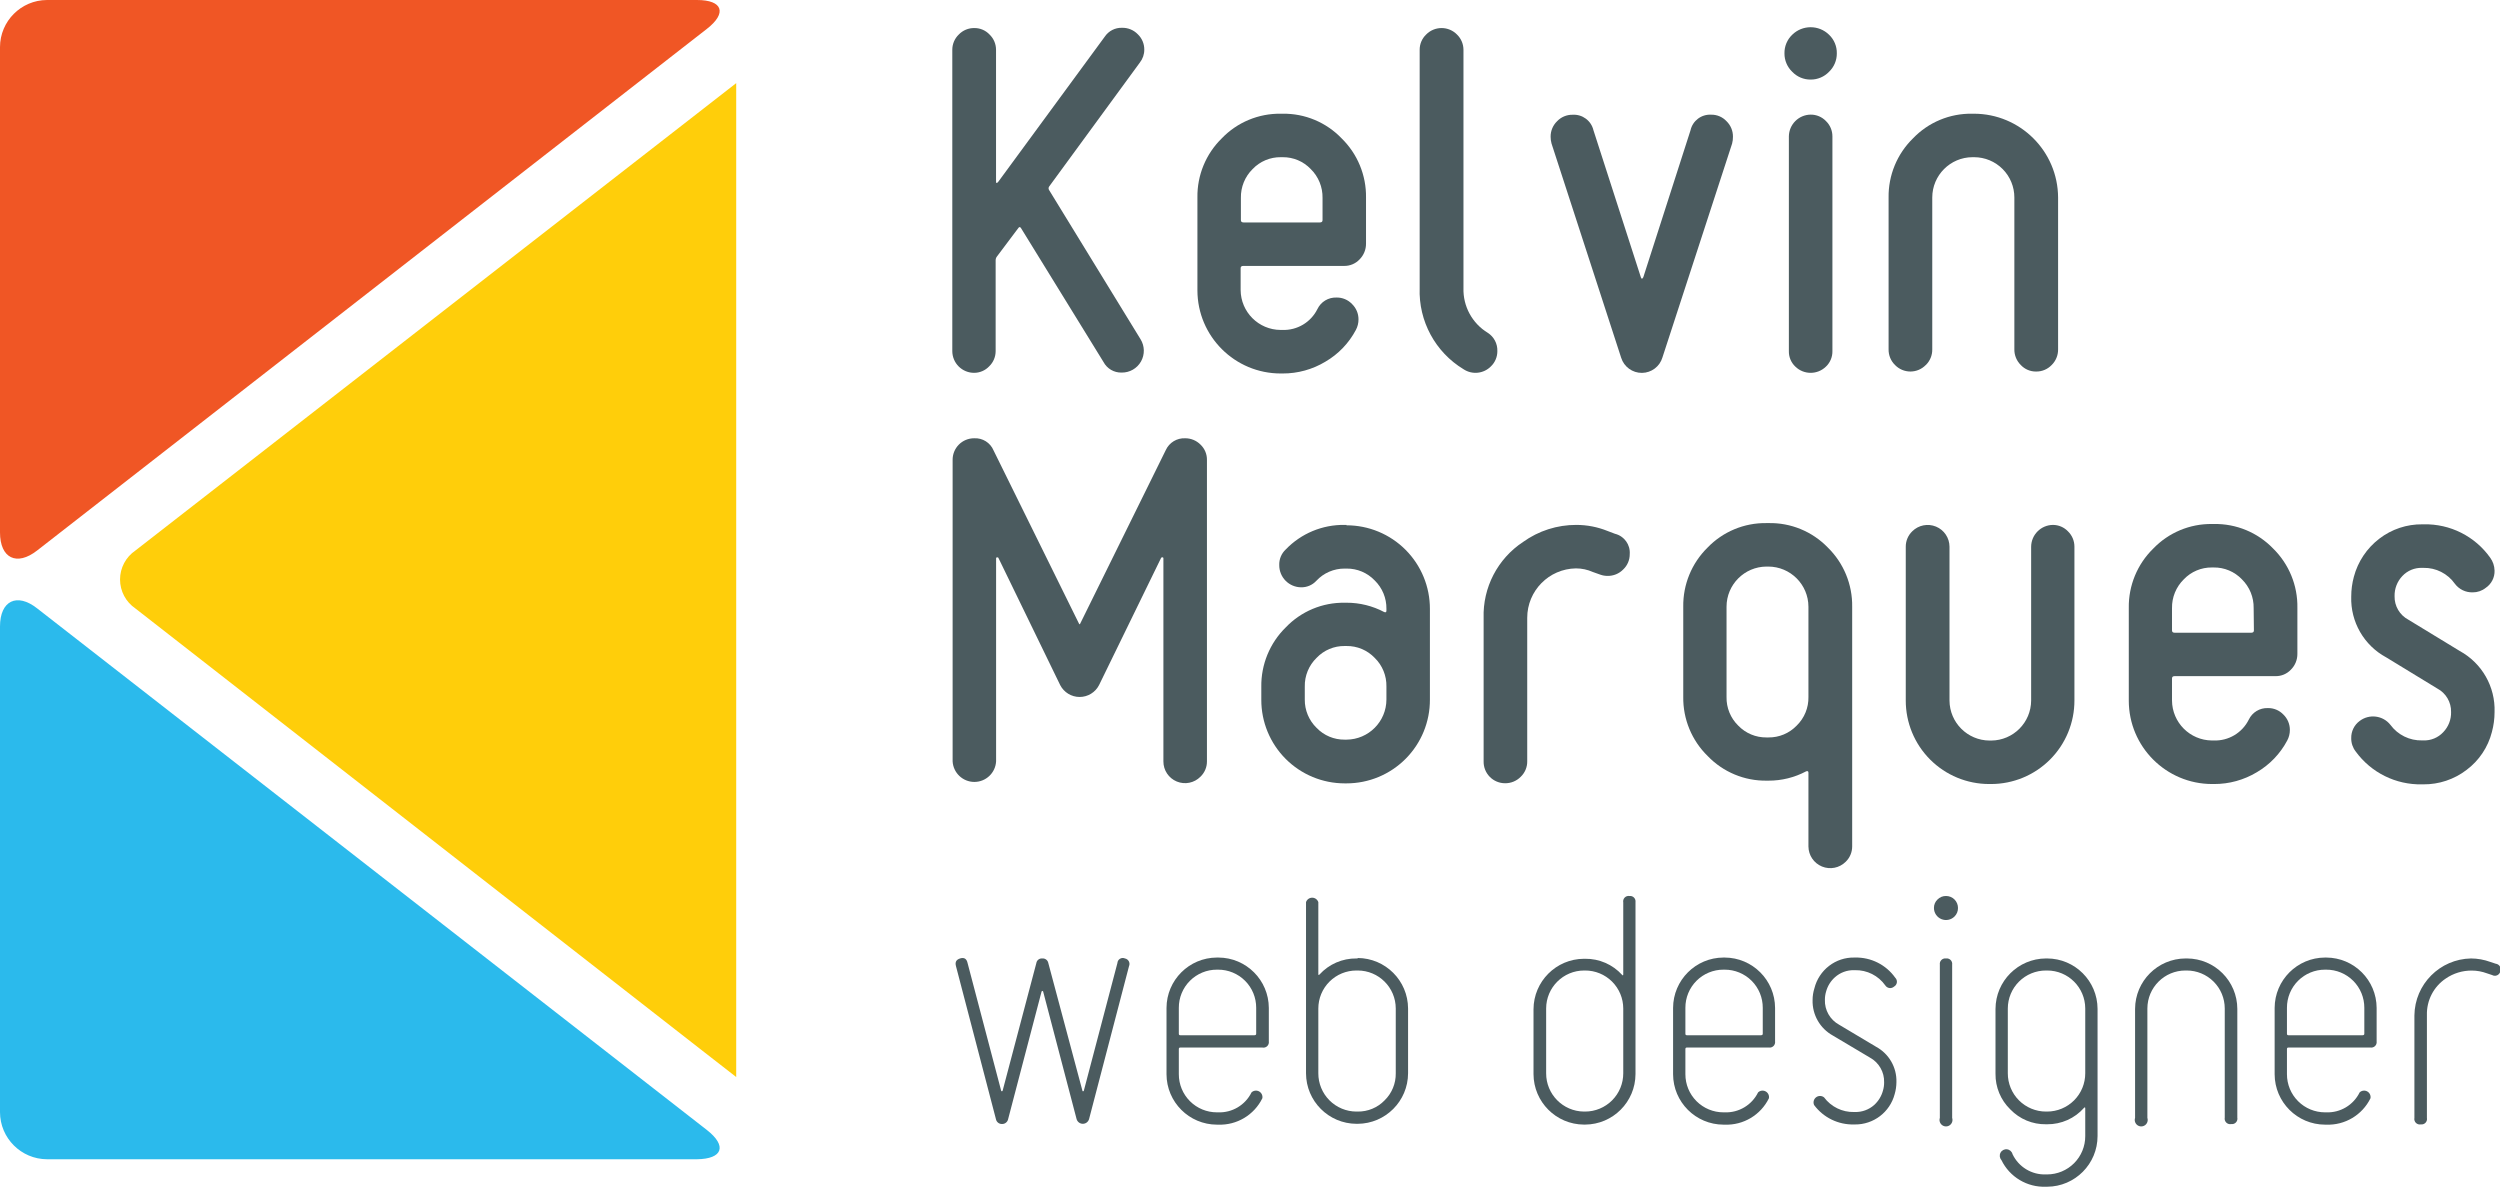
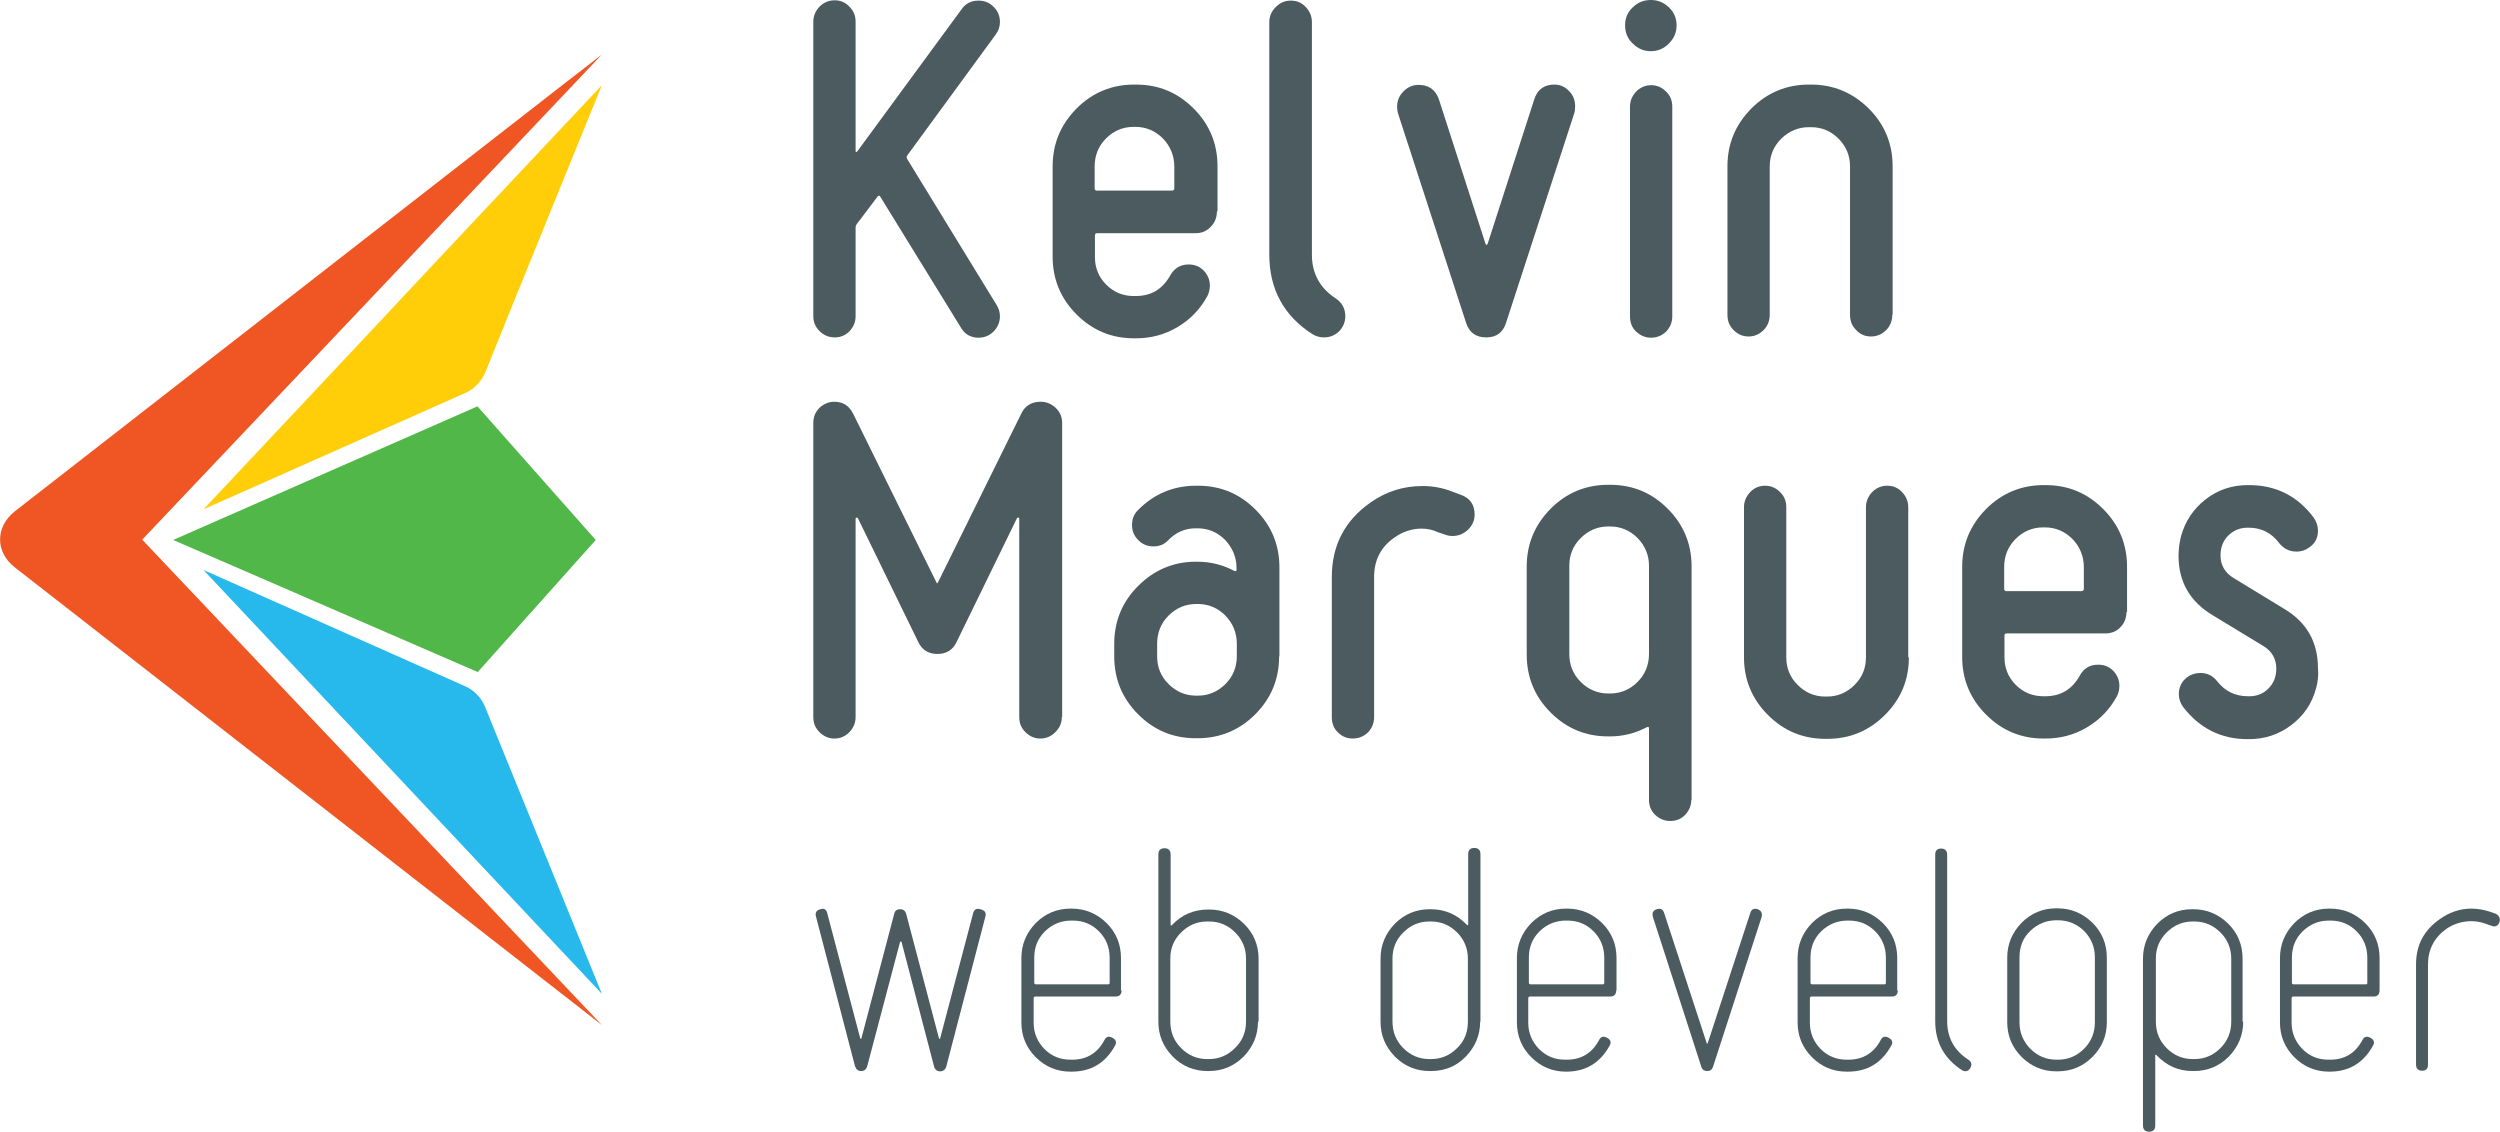
- <svg xmlns="http://www.w3.org/2000/svg" id="Layer_1" data-name="Layer 1" viewBox="0 0 385.83 183.11">
-   <path d="M109.47,174.75,6.11,94.25C3,91.8.38,93.06.38,97.05V172a7.29,7.29,0,0,0,7.26,7.27h100.3C111.93,179.22,112.62,177.21,109.47,174.75Z" transform="translate(-0.38 -0.36)" fill="#2bbaec" />
-   <path d="M150.7,57.9a3.2,3.2,0,0,0,2.34-1,3.26,3.26,0,0,0,1-2.36v-14a.94.94,0,0,1,.22-.62l3.29-4.38c.13-.18.26-.18.39,0l12.74,20.68a3.08,3.08,0,0,0,2.81,1.64,3.37,3.37,0,0,0,2.91-5.15l-14.1-23a.48.48,0,0,1,0-.57l14-19.13a3.19,3.19,0,0,0,.68-2,3.23,3.23,0,0,0-1-2.36,3.27,3.27,0,0,0-2.43-1,3.09,3.09,0,0,0-2.67,1.37l-16.44,22.4c-.23.27-.34.25-.34-.07V8.05a3.26,3.26,0,0,0-1-2.36,3.17,3.17,0,0,0-2.34-1,3.25,3.25,0,0,0-2.41,1,3.26,3.26,0,0,0-1,2.36v46.5a3.36,3.36,0,0,0,3.39,3.35Z" transform="translate(-0.38 -0.36)" fill="#4b5b5f" />
-   <path d="M198.33,58a12.67,12.67,0,0,0,6.6-1.82,12.34,12.34,0,0,0,4.7-4.89,3.42,3.42,0,0,0,.41-1.65,3.28,3.28,0,0,0-1-2.36,3.21,3.21,0,0,0-2.4-1,3.13,3.13,0,0,0-2.94,1.78,5.8,5.8,0,0,1-5.41,3.22h-.28a6.2,6.2,0,0,1-6.16-6.16V41.74c0-.23.14-.34.41-.34h15.55a3.2,3.2,0,0,0,2.39-1,3.4,3.4,0,0,0,1-2.44V30.85a12.52,12.52,0,0,0-3.77-9.14,12.35,12.35,0,0,0-9.1-3.8h-.28a12.37,12.37,0,0,0-9.11,3.8,12.51,12.51,0,0,0-3.76,9.14V45.17A12.85,12.85,0,0,0,198.05,58ZM191.89,30.9a6.07,6.07,0,0,1,1.81-4.45,5.91,5.91,0,0,1,4.35-1.83h.28a5.9,5.9,0,0,1,4.34,1.83,6.08,6.08,0,0,1,1.82,4.45v3.44c0,.23-.14.35-.41.35H192.3c-.27,0-.41-.12-.41-.35Z" transform="translate(-0.38 -0.36)" fill="#4b5b5f" />
-   <path d="M231.47,54.54A3.22,3.22,0,0,0,230,51.73a7.81,7.81,0,0,1-3.76-6.92V8.05a3.28,3.28,0,0,0-1-2.36,3.33,3.33,0,0,0-4.76,0,3.23,3.23,0,0,0-1,2.36V44.81a14.06,14.06,0,0,0,6.78,12.54,3.34,3.34,0,0,0,4.21-.44A3.23,3.23,0,0,0,231.47,54.54Z" transform="translate(-0.38 -0.36)" fill="#4b5b5f" />
-   <path d="M267.83,21.45a3.28,3.28,0,0,0-1-2.39,3.15,3.15,0,0,0-2.35-1,3.09,3.09,0,0,0-3.2,2.41L254,43.13c-.16.32-.29.31-.39,0l-7.31-22.67a3.11,3.11,0,0,0-3.23-2.39,3.21,3.21,0,0,0-2.38,1,3.29,3.29,0,0,0-1,2.39,3.92,3.92,0,0,0,.14,1.05l10.75,33.07a3.33,3.33,0,0,0,6.37-.06l10.75-33A3.92,3.92,0,0,0,267.83,21.45Z" transform="translate(-0.38 -0.36)" fill="#4b5b5f" />
-   <path d="M279.82,18.05a3.4,3.4,0,0,0-3.36,3.36V54.54a3.18,3.18,0,0,0,1,2.4,3.38,3.38,0,0,0,4.72,0,3.21,3.21,0,0,0,1-2.4V21.41a3.27,3.27,0,0,0-1-2.37A3.23,3.23,0,0,0,279.82,18.05Z" transform="translate(-0.38 -0.36)" fill="#4b5b5f" />
-   <path d="M279.82,12.64a3.89,3.89,0,0,0,2.84-1.2,3.89,3.89,0,0,0,1.2-2.84,3.86,3.86,0,0,0-1.2-2.88,4.06,4.06,0,0,0-5.68,0,3.86,3.86,0,0,0-1.2,2.88,3.89,3.89,0,0,0,1.2,2.84A3.86,3.86,0,0,0,279.82,12.64Z" transform="translate(-0.38 -0.36)" fill="#4b5b5f" />
-   <path d="M297.59,56.7a3.3,3.3,0,0,0,1-2.43V30.85a6.23,6.23,0,0,1,6.2-6.23h.27a6.21,6.21,0,0,1,6.2,6.23V54.27a3.33,3.33,0,0,0,1,2.43,3.17,3.17,0,0,0,2.34,1,3.25,3.25,0,0,0,2.41-1,3.33,3.33,0,0,0,1-2.43V30.85A13,13,0,0,0,305,17.91h-.27a12.35,12.35,0,0,0-9.11,3.8,12.52,12.52,0,0,0-3.77,9.14V54.27a3.3,3.3,0,0,0,1,2.43,3.3,3.3,0,0,0,4.73,0Z" transform="translate(-0.38 -0.36)" fill="#4b5b5f" />
-   <path d="M183.3,68a3.13,3.13,0,0,0-3,1.82l-13.17,26.7q-.12.34-.24.06l-13.17-26.7a3.06,3.06,0,0,0-3-1.88,3.31,3.31,0,0,0-3.32,3.36v46.5a3.36,3.36,0,0,0,6.71,0V86.5s0-.09.14-.13a.3.3,0,0,1,.2.06L164,106.09a3.37,3.37,0,0,0,6,0l9.59-19.66a.33.33,0,0,1,.21-.06c.09,0,.13.09.13.13v31.37a3.34,3.34,0,0,0,5.72,2.36,3.24,3.24,0,0,0,1-2.36V71.37a3.19,3.19,0,0,0-1-2.4A3.31,3.31,0,0,0,183.3,68Z" transform="translate(-0.38 -0.36)" fill="#4b5b5f" />
-   <path d="M208.19,81.37h-.28a12.34,12.34,0,0,0-9.1,3.79,3.15,3.15,0,0,0-1,2.41A3.4,3.4,0,0,0,201.2,91a3.11,3.11,0,0,0,2.33-1,5.91,5.91,0,0,1,4.38-1.89h.28a5.91,5.91,0,0,1,4.35,1.83,6,6,0,0,1,1.81,4.39v.28c0,.23-.11.3-.34.21a12.35,12.35,0,0,0-5.82-1.44h-.28a12.32,12.32,0,0,0-9.1,3.81,12.59,12.59,0,0,0-3.77,9.17v2a12.87,12.87,0,0,0,12.87,12.9h.28a12.87,12.87,0,0,0,12.87-12.92v-14a12.87,12.87,0,0,0-12.87-12.91Zm6.16,26.95a6.2,6.2,0,0,1-6.16,6.19h-.28a5.9,5.9,0,0,1-4.34-1.82,6,6,0,0,1-1.82-4.37v-2a6,6,0,0,1,1.82-4.43,5.87,5.87,0,0,1,4.34-1.83h.28a5.91,5.91,0,0,1,4.35,1.83,6,6,0,0,1,1.81,4.43Z" transform="translate(-0.38 -0.36)" fill="#4b5b5f" />
-   <path d="M249.62,82.74l-1.16-.44a12.85,12.85,0,0,0-4.8-.93A14,14,0,0,0,235.44,84a13.57,13.57,0,0,0-6.09,11.75v22.12a3.31,3.31,0,0,0,3.32,3.37,3.33,3.33,0,0,0,2.41-1,3.24,3.24,0,0,0,1-2.41V95.71a7.63,7.63,0,0,1,7.51-7.63,6.36,6.36,0,0,1,2.62.56l1.16.41a3.27,3.27,0,0,0,1.1.19,3.3,3.3,0,0,0,2.43-1,3.2,3.2,0,0,0,1-2.36A3,3,0,0,0,249.62,82.74Z" transform="translate(-0.38 -0.36)" fill="#4b5b5f" />
-   <path d="M273.31,81.09H273a12.37,12.37,0,0,0-9.11,3.8A12.54,12.54,0,0,0,260.16,94v13.9a12.52,12.52,0,0,0,3.77,9.14,12.37,12.37,0,0,0,9.11,3.8h.27a12.29,12.29,0,0,0,5.82-1.44c.23-.09.35,0,.35.21V131a3.37,3.37,0,0,0,5.75,2.36,3.28,3.28,0,0,0,1-2.36V94a12.54,12.54,0,0,0-3.77-9.15A12.37,12.37,0,0,0,273.31,81.09Zm6.17,26.83a6,6,0,0,1-1.82,4.43,5.94,5.94,0,0,1-4.35,1.82H273a5.94,5.94,0,0,1-4.35-1.82,6,6,0,0,1-1.81-4.43V94A6.2,6.2,0,0,1,273,87.8h.27A6.21,6.21,0,0,1,279.48,94Z" transform="translate(-0.38 -0.36)" fill="#4b5b5f" />
-   <path d="M317.21,81.37a3.4,3.4,0,0,0-3.36,3.36v23.74a6.2,6.2,0,0,1-6.16,6.18h-.27a6.21,6.21,0,0,1-6.17-6.18V84.73a3.37,3.37,0,0,0-5.75-2.37,3.28,3.28,0,0,0-1,2.37v23.73a12.87,12.87,0,0,0,12.88,12.9h.27a12.87,12.87,0,0,0,12.88-12.9V84.73a3.28,3.28,0,0,0-1-2.37A3.21,3.21,0,0,0,317.21,81.37Z" transform="translate(-0.38 -0.36)" fill="#4b5b5f" />
-   <path d="M342.07,81.23h-.28a12.35,12.35,0,0,0-9.1,3.8,12.52,12.52,0,0,0-3.77,9.14v14.31a12.87,12.87,0,0,0,12.87,12.88h.28a12.7,12.7,0,0,0,6.61-1.82,12.39,12.39,0,0,0,4.69-4.89,3.42,3.42,0,0,0,.41-1.65,3.28,3.28,0,0,0-1-2.36,3.21,3.21,0,0,0-2.4-1,3.13,3.13,0,0,0-2.94,1.78,5.8,5.8,0,0,1-5.41,3.22h-.28a6.21,6.21,0,0,1-6.16-6.17v-3.42c0-.23.14-.34.41-.34h15.55a3.18,3.18,0,0,0,2.39-1,3.4,3.4,0,0,0,1-2.44V94.17A12.51,12.51,0,0,0,351.18,85,12.37,12.37,0,0,0,342.07,81.23Zm6.16,16.43c0,.23-.14.35-.41.35H336c-.27,0-.41-.12-.41-.35V94.21a6.08,6.08,0,0,1,1.82-4.44,5.9,5.9,0,0,1,4.34-1.83h.28a5.91,5.91,0,0,1,4.35,1.83,6.07,6.07,0,0,1,1.81,4.44Z" transform="translate(-0.38 -0.36)" fill="#4b5b5f" />
-   <path d="M380,100.83,372.07,96a4,4,0,0,1-2.13-3.63,4.36,4.36,0,0,1,1.2-3.11A4,4,0,0,1,374.19,88h.2a5.79,5.79,0,0,1,4.86,2.46A3.32,3.32,0,0,0,382,91.78a3.17,3.17,0,0,0,2-.69,3.09,3.09,0,0,0,1.37-2.67,3.5,3.5,0,0,0-.68-2,12.24,12.24,0,0,0-10.24-5.14h-.21a10.69,10.69,0,0,0-6.66,2.22,10.94,10.94,0,0,0-3.92,5.86,11.79,11.79,0,0,0-.41,3.08,10.28,10.28,0,0,0,5.41,9.38l7.87,4.8a4,4,0,0,1,2.13,3.63,4.31,4.31,0,0,1-1.21,3.11,4,4,0,0,1-3.06,1.27h-.2a5.89,5.89,0,0,1-4.89-2.4,3.42,3.42,0,0,0-4.74-.61,3.21,3.21,0,0,0-1.31,2.67,3.25,3.25,0,0,0,.69,2.05,12.32,12.32,0,0,0,10.23,5.07h.21a10.81,10.81,0,0,0,6.66-2.22,10.57,10.57,0,0,0,3.92-5.86,11.77,11.77,0,0,0,.41-3.07A10.33,10.33,0,0,0,380,100.83Z" transform="translate(-0.38 -0.36)" fill="#4b5b5f" />
-   <path d="M174,148.28a.83.83,0,0,0-1.17.72l-5.18,19.69c0,.05,0,.08-.11.08s-.11,0-.11-.09L162.17,149a.87.87,0,0,0-.94-.72.85.85,0,0,0-.91.72l-5.2,19.68q0,.09-.12.09c-.07,0-.11,0-.11-.08L149.71,149c-.14-.67-.52-.91-1.13-.73s-.84.55-.66,1.21l6.16,23.58a.93.93,0,0,0,.94.77.94.94,0,0,0,.95-.77l5.16-19.68.09-.09a.16.16,0,0,1,.15.09l5.16,19.68a1,1,0,0,0,1.93,0l6.16-23.58A.86.86,0,0,0,174,148.28Z" transform="translate(-0.38 -0.36)" fill="#4b5b5f" />
-   <path d="M188.37,148.14h-.18a7.8,7.8,0,0,0-7.78,7.78v10.23a7.8,7.8,0,0,0,7.78,7.78h.18a7.29,7.29,0,0,0,6.83-4.07,1,1,0,0,0-1.67-.91,5.51,5.51,0,0,1-5.16,3.08h-.18a5.87,5.87,0,0,1-5.88-5.88v-3.89c0-.15.07-.23.22-.23H195.2a.84.84,0,0,0,1-.95v-5.16a7.8,7.8,0,0,0-7.78-7.78Zm5.88,11.76c0,.15-.09.23-.27.23H182.53c-.15,0-.22-.08-.22-.23v-4a5.86,5.86,0,0,1,5.88-5.89h.18a5.86,5.86,0,0,1,5.88,5.89Z" transform="translate(-0.38 -0.36)" fill="#4b5b5f" />
-   <path d="M209.91,148.28h-.18a7.59,7.59,0,0,0-5.71,2.48q-.18.19-.18-.09V139.59a1,1,0,0,0-1.9,0V166a7.82,7.82,0,0,0,7.79,7.8h.18a7.82,7.82,0,0,0,7.78-7.8v-10a7.82,7.82,0,0,0-7.78-7.79ZM215.79,166a5.72,5.72,0,0,1-1.72,4.18,5.66,5.66,0,0,1-4.16,1.73h-.18a5.89,5.89,0,0,1-5.89-5.91V156a5.87,5.87,0,0,1,5.89-5.86h.18a5.87,5.87,0,0,1,5.88,5.86Z" transform="translate(-0.38 -0.36)" fill="#4b5b5f" />
-   <path d="M251.85,138.64a.84.84,0,0,0-.95,1v11.08q0,.29-.18.09a7.59,7.59,0,0,0-5.71-2.48h-.18a7.82,7.82,0,0,0-7.78,7.79v10a7.82,7.82,0,0,0,7.78,7.8H245a7.82,7.82,0,0,0,7.79-7.8V139.59A.84.84,0,0,0,251.85,138.64ZM250.9,166a5.89,5.89,0,0,1-5.89,5.91h-.18A5.89,5.89,0,0,1,239,166V156a5.87,5.87,0,0,1,5.88-5.86H245A5.87,5.87,0,0,1,250.9,156Z" transform="translate(-0.38 -0.36)" fill="#4b5b5f" />
-   <path d="M266.55,148.14h-.18a7.8,7.8,0,0,0-7.78,7.78v10.23a7.8,7.8,0,0,0,7.78,7.78h.18a7.29,7.29,0,0,0,6.83-4.07,1,1,0,0,0-1.67-.91,5.51,5.51,0,0,1-5.16,3.08h-.18a5.87,5.87,0,0,1-5.88-5.88v-3.89c0-.15.07-.23.22-.23h12.67a.84.84,0,0,0,.95-.95v-5.16a7.8,7.8,0,0,0-7.78-7.78Zm5.88,11.76c0,.15-.09.23-.27.23H260.71c-.15,0-.22-.08-.22-.23v-4a5.86,5.86,0,0,1,5.88-5.89h.18a5.86,5.86,0,0,1,5.88,5.89Z" transform="translate(-0.38 -0.36)" fill="#4b5b5f" />
-   <path d="M283.57,151.18a4.27,4.27,0,0,1,2.95-1.09h.14a5.57,5.57,0,0,1,4.68,2.35.9.9,0,0,0,1.36.18.86.86,0,0,0,.18-1.36,7.39,7.39,0,0,0-6.2-3.12h-.13a6.18,6.18,0,0,0-3.89,1.29,6.27,6.27,0,0,0-2.26,3.46,6,6,0,0,0-.28,1.81,6.06,6.06,0,0,0,3.13,5.48l5.7,3.39a4.21,4.21,0,0,1,2.21,3.84,4.28,4.28,0,0,1-.18,1.27,4.62,4.62,0,0,1-1.36,2.22,4.31,4.31,0,0,1-2.95,1.08h-.14a5.62,5.62,0,0,1-4.64-2.26,1,1,0,0,0-1.54,1.18,7.43,7.43,0,0,0,6.15,3h.14a6.28,6.28,0,0,0,6.15-4.69,6.73,6.73,0,0,0,.27-1.85,6,6,0,0,0-3.14-5.45l-5.7-3.4a4.22,4.22,0,0,1-2.2-3.86,4.36,4.36,0,0,1,.19-1.28A4.55,4.55,0,0,1,283.57,151.18Z" transform="translate(-0.38 -0.36)" fill="#4b5b5f" />
-   <path d="M300.71,138.64a1.79,1.79,0,0,0-1.31.54,1.76,1.76,0,0,0-.55,1.31,1.86,1.86,0,0,0,3.17,1.32,1.81,1.81,0,0,0,.54-1.32,1.84,1.84,0,0,0-1.85-1.85Z" transform="translate(-0.38 -0.36)" fill="#4b5b5f" />
-   <path d="M300.71,148.28a.84.84,0,0,0-.95.95v23.66a1,1,0,1,0,1.9,0V149.23A.84.84,0,0,0,300.71,148.28Z" transform="translate(-0.38 -0.36)" fill="#4b5b5f" />
-   <path d="M316.32,148.28h-.18a7.82,7.82,0,0,0-7.79,7.79v10a7.54,7.54,0,0,0,2.29,5.51,7.46,7.46,0,0,0,5.5,2.29h.18a7.5,7.5,0,0,0,5.7-2.54c.12-.12.18-.09.18.1v4.27a5.89,5.89,0,0,1-5.88,5.91h-.18a5.48,5.48,0,0,1-5.16-3.12,1,1,0,1,0-1.72.9,7.32,7.32,0,0,0,6.88,4.12h.18a7.82,7.82,0,0,0,7.78-7.83V156.06a7.8,7.8,0,0,0-7.78-7.78ZM322.2,166a5.89,5.89,0,0,1-5.88,5.91h-.18a5.89,5.89,0,0,1-5.89-5.91V156a5.87,5.87,0,0,1,5.89-5.86h.18A5.87,5.87,0,0,1,322.2,156Z" transform="translate(-0.38 -0.36)" fill="#4b5b5f" />
-   <path d="M337.85,148.28h-.18a7.82,7.82,0,0,0-7.78,7.79v16.82a1,1,0,1,0,1.9,0V156a5.87,5.87,0,0,1,5.88-5.86h.18a5.86,5.86,0,0,1,5.88,5.86v16.84a.85.85,0,0,0,1,1,.84.84,0,0,0,.94-1V156.07a7.8,7.8,0,0,0-7.78-7.79Z" transform="translate(-0.38 -0.36)" fill="#4b5b5f" />
-   <path d="M359.39,148.14h-.18a7.8,7.8,0,0,0-7.78,7.78v10.23a7.8,7.8,0,0,0,7.78,7.78h.18a7.29,7.29,0,0,0,6.83-4.07,1,1,0,0,0-1.67-.91,5.51,5.51,0,0,1-5.16,3.08h-.18a5.87,5.87,0,0,1-5.88-5.88v-3.89c0-.15.07-.23.22-.23h12.67a.84.84,0,0,0,.95-.95v-5.16a7.8,7.8,0,0,0-7.78-7.78Zm5.88,11.76c0,.15-.09.23-.27.23H353.55c-.15,0-.22-.08-.22-.23v-4a5.86,5.86,0,0,1,5.88-5.89h.18a5.86,5.86,0,0,1,5.88,5.89Z" transform="translate(-0.38 -0.36)" fill="#4b5b5f" />
-   <path d="M385.54,149.09l-.81-.27a8.9,8.9,0,0,0-3-.54,8.9,8.9,0,0,0-8.73,8.79v15.82a.85.85,0,0,0,1,1,.84.84,0,0,0,.93-1V157a6.58,6.58,0,0,1,2.92-5.63,7,7,0,0,1,4-1.22,6.7,6.7,0,0,1,2.33.42l.81.27a.86.86,0,0,0,1.26-.53A.88.88,0,0,0,385.54,149.09Z" transform="translate(-0.38 -0.36)" fill="#4b5b5f" />
-   <path d="M107.94.36H7.64A7.29,7.29,0,0,0,.38,7.63V82.52c0,4,2.58,5.26,5.73,2.8L109.47,4.82C112.62,2.37,111.93.36,107.94.36Z" transform="translate(-0.38 -0.36)" fill="#f05625" />
-   <path d="M114,13.19l-5.73,4.46h0l-87,67.68a5.4,5.4,0,0,0,0,8.93l87,67.86h0l5.73,4.46h0V13.19Z" transform="translate(-0.38 -0.36)" fill="#ffce0a" />
+ <svg xmlns="http://www.w3.org/2000/svg" version="1.1" id="Layer_1" x="0px" y="0px" width="815.8px" height="369.2px" viewBox="0 0 815.8 369.2" enable-background="new 0 0 815.8 369.2" xml:space="preserve">
+   <g>
+     <path fill="#4B5B5F" d="M325.2,99.5c0.7,1.1,1.1,2.4,1.1,3.7c0,1.9-0.7,3.5-2,4.9c-1.4,1.4-3,2.1-5,2.1c-2.5,0-4.5-1.1-5.8-3.4   l-26.3-42.7c-0.3-0.4-0.5-0.3-0.8,0l-6.8,9c-0.3,0.4-0.4,0.8-0.4,1.3v28.8c0,1.9-0.7,3.5-2,4.9c-1.4,1.4-3,2-4.8,2   c-2,0-3.6-0.7-5-2.1c-1.4-1.4-2-3-2-4.9v-96c0-1.9,0.7-3.5,2-4.9c1.4-1.4,3-2.1,5-2.1c1.9,0,3.5,0.7,4.8,2.1c1.4,1.4,2,3,2,4.9v42   c0,0.7,0.2,0.7,0.7,0.1l33.9-46.2c1.3-1.9,3.2-2.8,5.5-2.8c2,0,3.7,0.7,5,2.1c1.4,1.4,2,3,2,4.9c0,1.5-0.5,2.9-1.4,4.1L296,50.8   c-0.2,0.4-0.2,0.7,0.1,1.2L325.2,99.5z" />
+     <path fill="#4B5B5F" d="M397.1,69c0,2-0.7,3.7-2,5c-1.3,1.4-3,2.1-4.9,2.1h-32.1c-0.6,0-0.8,0.2-0.8,0.7v7.1c0,3.5,1.2,6.5,3.7,9   c2.5,2.5,5.5,3.7,9,3.7h0.6c5,0,8.7-2.2,11.2-6.6c1.3-2.4,3.3-3.7,6.1-3.7c2,0,3.6,0.7,4.9,2c1.3,1.4,2,3,2,4.9   c0,1.2-0.3,2.4-0.8,3.4c-2.3,4.2-5.5,7.6-9.7,10.1c-4.2,2.5-8.7,3.7-13.6,3.7h-0.6c-7.4,0-13.6-2.6-18.8-7.8   c-5.2-5.2-7.8-11.5-7.8-18.8V54.3c0-7.4,2.6-13.6,7.8-18.9c5.2-5.2,11.5-7.8,18.8-7.8h0.6c7.4,0,13.6,2.6,18.8,7.8   c5.2,5.2,7.8,11.5,7.8,18.9V69z M383.2,61.5v-7.1c0-3.6-1.3-6.7-3.7-9.2c-2.5-2.5-5.5-3.8-9-3.8h-0.6c-3.5,0-6.5,1.3-9,3.8   c-2.5,2.5-3.7,5.6-3.7,9.2v7.1c0,0.5,0.3,0.7,0.8,0.7h24.3C382.9,62.2,383.2,62,383.2,61.5z" />
+     <path fill="#4B5B5F" d="M432,110.1c-1.4,0-2.7-0.4-3.8-1.1c-9.3-6-14-14.7-14-25.9V7.2c0-1.9,0.7-3.5,2.1-4.9   c1.4-1.4,3-2.1,4.9-2.1c2,0,3.6,0.7,4.9,2.1c1.3,1.4,2,3,2,4.9v75.9c0,6.1,2.6,10.9,7.8,14.3c2.1,1.4,3.1,3.4,3.1,5.8   c0,1.9-0.7,3.5-2,4.9C435.5,109.5,433.9,110.1,432,110.1z" />
+     <path fill="#4B5B5F" d="M513.7,37l-22.2,68.2c-1,3.3-3.2,4.9-6.5,4.9c-3.4,0-5.6-1.6-6.6-4.8L456.2,37c-0.2-0.7-0.3-1.4-0.3-2.2   c0-1.9,0.7-3.6,2.1-5c1.4-1.4,3-2.1,4.9-2.1c3.4,0,5.6,1.6,6.7,4.9l15.1,46.8c0.2,0.7,0.5,0.7,0.8,0l15.1-46.8c1-3.3,3.2-5,6.6-5   c1.9,0,3.5,0.7,4.8,2.1c1.4,1.4,2,3,2,5C514,35.7,513.9,36.4,513.7,37z" />
+     <path fill="#4B5B5F" d="M547.1,8.3c0,2.3-0.8,4.2-2.5,5.9c-1.7,1.7-3.6,2.5-5.9,2.5c-2.3,0-4.2-0.8-5.9-2.5   c-1.7-1.6-2.5-3.6-2.5-5.9c0-2.4,0.8-4.3,2.5-5.9c1.6-1.6,3.6-2.4,5.9-2.4c2.3,0,4.2,0.8,5.9,2.4C546.3,4,547.1,6,547.1,8.3z    M545.7,103.2c0,2-0.7,3.6-2,5c-1.4,1.3-3,2-4.9,2c-1.9,0-3.5-0.7-4.9-2c-1.4-1.3-2-3-2-5V34.8c0-1.9,0.7-3.5,2-4.9   c1.4-1.4,3-2.1,4.9-2.1c1.9,0,3.5,0.7,4.9,2.1c1.4,1.4,2,3,2,4.9V103.2z" />
+     <path fill="#4B5B5F" d="M617.5,102.7c0,2-0.7,3.7-2,5c-1.4,1.4-3,2.1-5,2.1c-1.9,0-3.5-0.7-4.8-2.1c-1.4-1.4-2-3-2-5V54.3   c0-3.6-1.3-6.6-3.8-9.1c-2.5-2.5-5.5-3.7-9-3.7h-0.6c-3.5,0-6.5,1.3-9,3.7c-2.5,2.5-3.8,5.5-3.8,9.1v48.4c0,2-0.7,3.7-2,5   c-1.4,1.4-3,2.1-4.9,2.1c-1.9,0-3.5-0.7-4.9-2.1c-1.4-1.4-2-3-2-5V54.3c0-7.4,2.6-13.6,7.8-18.9c5.2-5.2,11.5-7.8,18.8-7.8h0.6   c7.4,0,13.6,2.6,18.9,7.8c5.2,5.2,7.8,11.5,7.8,18.9V102.7z" />
+     <path fill="#4B5B5F" d="M346.5,234c0,1.9-0.7,3.5-2.1,4.9c-1.4,1.4-3,2.1-4.9,2.1c-1.9,0-3.5-0.7-4.9-2.1c-1.4-1.4-2-3-2-4.9v-64.8   c0-0.1-0.1-0.2-0.3-0.3c-0.2,0-0.3,0-0.4,0.1l-19.8,40.6c-1.2,2.5-3.3,3.8-6.2,3.8c-2.9,0-5-1.3-6.2-3.8l-19.8-40.6   c-0.1-0.1-0.2-0.1-0.4-0.1c-0.2,0.1-0.3,0.2-0.3,0.3V234c0,1.9-0.7,3.5-2,4.9c-1.4,1.4-3,2.1-4.9,2.1c-1.9,0-3.5-0.7-4.9-2.1   c-1.4-1.4-2-3-2-4.9v-96c0-2,0.7-3.6,2-4.9c1.4-1.3,3-2,4.8-2c2.9,0,4.9,1.3,6.2,3.9l27.2,55.1c0.2,0.4,0.3,0.3,0.5-0.1l27.2-55.1   c1.2-2.5,3.3-3.8,6.3-3.8c1.9,0,3.5,0.7,4.9,2c1.4,1.3,2.1,3,2.1,4.9V234z" />
+     <path fill="#4B5B5F" d="M417.4,214.2c0,7.4-2.6,13.7-7.8,18.9c-5.2,5.2-11.5,7.8-18.8,7.8h-0.6c-7.4,0-13.6-2.6-18.8-7.8   c-5.2-5.2-7.8-11.5-7.8-18.9v-4.1c0-7.4,2.6-13.7,7.8-18.9c5.2-5.2,11.5-7.9,18.8-7.9h0.6c4.2,0,8.2,1,12,3c0.5,0.2,0.7,0,0.7-0.4   v-0.6c0-3.5-1.3-6.5-3.7-9.1c-2.5-2.5-5.5-3.8-9-3.8h-0.6c-3.5,0-6.5,1.3-9,3.9c-1.3,1.4-2.9,2-4.8,2c-2,0-3.7-0.7-5-2.1   c-1.4-1.4-2-3-2-4.9c0-2,0.7-3.7,2.1-5c5.2-5.2,11.5-7.8,18.8-7.8h0.6c7.4,0,13.6,2.6,18.8,7.8c5.2,5.2,7.8,11.5,7.8,18.9V214.2z    M403.6,214.2v-4.1c0-3.6-1.3-6.7-3.7-9.2c-2.5-2.5-5.5-3.8-9-3.8h-0.6c-3.5,0-6.5,1.3-9,3.8c-2.5,2.5-3.7,5.6-3.7,9.2v4.1   c0,3.5,1.2,6.5,3.7,9c2.5,2.5,5.5,3.8,9,3.8h0.6c3.5,0,6.5-1.3,9-3.8C402.3,220.8,403.6,217.7,403.6,214.2z" />
+     <path fill="#4B5B5F" d="M474,174.9c-0.8,0-1.5-0.1-2.3-0.4l-2.4-0.8c-1.7-0.8-3.5-1.2-5.4-1.2c-3.2,0-6.2,1-9,3   c-4.4,3.1-6.5,7.4-6.5,12.8v45.7c0,2-0.7,3.6-2,5c-1.4,1.3-3,2-5,2c-1.9,0-3.5-0.7-4.8-2c-1.4-1.3-2-3-2-5v-45.7   c0-10.3,4.2-18.4,12.6-24.3c5.1-3.6,10.7-5.4,17-5.4c3.4,0,6.7,0.6,9.9,1.9l2.4,0.9c3.1,1,4.7,3.2,4.7,6.5c0,1.9-0.7,3.5-2.1,4.9   C477.6,174.2,476,174.9,474,174.9z" />
+     <path fill="#4B5B5F" d="M551.9,261c0,1.9-0.7,3.5-2,4.9c-1.3,1.4-3,2-4.9,2c-1.9,0-3.5-0.7-4.9-2c-1.4-1.4-2-3-2-4.9v-23.3   c0-0.5-0.2-0.6-0.7-0.4c-3.8,2-7.8,3-12,3h-0.6c-7.4,0-13.6-2.6-18.8-7.8c-5.2-5.2-7.8-11.5-7.8-18.9v-28.7   c0-7.4,2.6-13.6,7.8-18.9c5.2-5.2,11.5-7.8,18.8-7.8h0.6c7.4,0,13.6,2.6,18.8,7.8c5.2,5.2,7.8,11.5,7.8,18.9V261z M538.1,213.4   v-28.8c0-3.5-1.3-6.5-3.7-9c-2.5-2.5-5.5-3.8-9-3.8h-0.6c-3.5,0-6.5,1.3-9,3.8c-2.5,2.5-3.7,5.5-3.7,9v28.8c0,3.6,1.2,6.6,3.7,9.1   c2.5,2.5,5.5,3.8,9,3.8h0.6c3.5,0,6.5-1.3,9-3.8C536.8,220.1,538.1,217,538.1,213.4z" />
+     <path fill="#4B5B5F" d="M622.9,214.5c0,7.4-2.6,13.6-7.8,18.8c-5.2,5.2-11.5,7.8-18.8,7.8h-0.6c-7.4,0-13.6-2.6-18.8-7.8   c-5.2-5.2-7.8-11.5-7.8-18.8v-49c0-1.9,0.7-3.5,2-4.9c1.3-1.4,3-2.1,4.9-2.1c1.9,0,3.5,0.7,4.9,2.1c1.4,1.4,2,3,2,4.9v49   c0,3.5,1.2,6.5,3.7,9c2.5,2.5,5.5,3.8,9,3.8h0.6c3.5,0,6.5-1.3,9-3.8c2.5-2.5,3.7-5.5,3.7-9v-49c0-1.9,0.7-3.5,2-4.9   c1.4-1.4,3-2.1,4.9-2.1c2,0,3.6,0.7,4.9,2.1c1.3,1.4,2,3,2,4.9V214.5z" />
+     <path fill="#4B5B5F" d="M693.9,199.7c0,2-0.7,3.7-2,5c-1.3,1.4-3,2-4.9,2h-32.1c-0.6,0-0.8,0.2-0.8,0.7v7.1c0,3.5,1.2,6.5,3.7,9   c2.5,2.5,5.5,3.7,9,3.7h0.6c5,0,8.7-2.2,11.2-6.6c1.3-2.5,3.3-3.7,6.1-3.7c2,0,3.6,0.7,4.9,2c1.3,1.4,2,3,2,4.9   c0,1.2-0.3,2.4-0.8,3.4c-2.3,4.2-5.5,7.6-9.7,10.1c-4.2,2.5-8.7,3.7-13.6,3.7h-0.6c-7.4,0-13.6-2.6-18.8-7.8   c-5.2-5.2-7.8-11.5-7.8-18.8V185c0-7.4,2.6-13.6,7.8-18.9c5.2-5.2,11.5-7.8,18.8-7.8h0.6c7.4,0,13.6,2.6,18.8,7.8   c5.2,5.2,7.8,11.5,7.8,18.9V199.7z M680,192.2v-7.1c0-3.6-1.3-6.7-3.7-9.2c-2.5-2.5-5.5-3.8-9-3.8h-0.6c-3.5,0-6.5,1.3-9,3.8   c-2.5,2.5-3.7,5.6-3.7,9.2v7.1c0,0.5,0.3,0.7,0.8,0.7h24.3C679.7,192.9,680,192.7,680,192.2z" />
+     <path fill="#4B5B5F" d="M755.8,224.5c-1.3,5-4,9-8.1,12.1c-4.1,3.1-8.7,4.6-13.8,4.6h-0.4c-8.7,0-15.7-3.5-21.1-10.5   c-0.9-1.2-1.4-2.6-1.4-4.2c0-2.3,0.9-4.1,2.7-5.5c1.2-0.9,2.7-1.4,4.3-1.4c2.3,0,4.1,0.9,5.5,2.7c2.6,3.3,5.9,4.9,10.1,4.9h0.4   c2.6,0,4.7-0.9,6.3-2.6c1.7-1.7,2.5-3.9,2.5-6.4c0-3.3-1.5-5.8-4.4-7.5l-16.3-9.9c-7.4-4.4-11.2-10.9-11.2-19.4   c0-2.2,0.3-4.3,0.8-6.4c1.4-5,4.1-9,8.1-12.1c4-3.1,8.6-4.6,13.7-4.6h0.4c8.7,0,15.8,3.5,21.1,10.6c0.9,1.3,1.4,2.7,1.4,4.2   c0,2.4-0.9,4.2-2.8,5.5c-1.2,0.9-2.6,1.4-4.1,1.4c-2.4,0-4.2-0.9-5.7-2.7c-2.5-3.4-5.9-5.1-10-5.1h-0.4c-2.5,0-4.6,0.9-6.3,2.6   c-1.7,1.7-2.5,3.9-2.5,6.4c0,3.3,1.5,5.8,4.4,7.5l16.4,10c7.4,4.4,11,10.9,11,19.4C756.6,220.3,756.4,222.4,755.8,224.5z" />
+   </g>
+   <g>
+     <path fill="#4B5B5F" d="M321.5,299.3L308.8,348c-0.3,1-1,1.6-2,1.6c-1,0-1.7-0.5-2-1.6l-10.6-40.6c-0.1-0.1-0.2-0.2-0.3-0.2   c-0.1,0.1-0.1,0.1-0.2,0.2L283,347.9c-0.3,1.1-1,1.6-2,1.6c-1,0-1.6-0.5-2-1.6l-12.7-48.7c-0.4-1.3,0.1-2.2,1.4-2.5   c1.3-0.4,2,0.1,2.3,1.5l10.7,40.6c0,0.1,0.1,0.2,0.2,0.2c0.2,0,0.2-0.1,0.2-0.2l10.7-40.6c0.2-1,0.9-1.5,1.9-1.5   c1.1,0,1.7,0.5,2,1.5l10.7,40.6c0,0.1,0.1,0.2,0.2,0.2c0.2,0,0.2-0.1,0.2-0.2l10.7-40.6c0.3-1.4,1.1-1.9,2.4-1.5   C321.5,297.1,321.9,297.9,321.5,299.3z" />
+     <path fill="#4B5B5F" d="M366,323.2c0,1.3-0.7,2-2,2h-26.2c-0.3,0-0.5,0.2-0.5,0.5v8c0,3.4,1.2,6.2,3.5,8.6c2.4,2.4,5.2,3.5,8.6,3.5   h0.4c4.8,0,8.3-2.1,10.6-6.4c0.6-1.2,1.5-1.4,2.7-0.7c1.1,0.6,1.4,1.5,0.7,2.6c-3.1,5.6-7.8,8.4-14.1,8.4h-0.4   c-4.4,0-8.2-1.6-11.3-4.7c-3.1-3.1-4.7-6.9-4.7-11.3v-21.1c0-4.4,1.6-8.2,4.7-11.4c3.1-3.1,6.9-4.7,11.3-4.7h0.4   c4.4,0,8.2,1.6,11.4,4.7c3.1,3.1,4.7,6.9,4.7,11.4V323.2z M362.1,320.7v-8.2c0-3.4-1.2-6.3-3.5-8.6c-2.4-2.4-5.2-3.5-8.6-3.5h-0.4   c-3.4,0-6.2,1.2-8.6,3.5c-2.4,2.4-3.5,5.2-3.5,8.6v8.2c0,0.3,0.2,0.5,0.5,0.5h23.6C361.9,321.2,362.1,321.1,362.1,320.7z" />
+     <path fill="#4B5B5F" d="M410.5,333.4c0,4.4-1.6,8.2-4.7,11.4c-3.1,3.1-6.9,4.7-11.4,4.7H394c-4.4,0-8.2-1.6-11.3-4.7   c-3.1-3.2-4.7-6.9-4.7-11.4v-54.6c0-1.3,0.7-2,2-2s2,0.7,2,2v22.9c0,0.4,0.1,0.4,0.4,0.2c3.2-3.4,7.2-5.1,11.8-5.1h0.4   c4.4,0,8.2,1.6,11.4,4.7c3.1,3.1,4.7,6.9,4.7,11.4V333.4z M406.6,333.4v-20.6c0-3.3-1.2-6.2-3.5-8.5c-2.4-2.4-5.2-3.6-8.6-3.6H394   c-3.4,0-6.2,1.2-8.6,3.6c-2.4,2.4-3.5,5.2-3.5,8.5v20.6c0,3.4,1.2,6.3,3.5,8.6c2.4,2.4,5.2,3.6,8.6,3.6h0.4c3.4,0,6.2-1.2,8.6-3.6   C405.4,339.7,406.6,336.8,406.6,333.4z" />
+     <path fill="#4B5B5F" d="M483,333.4c0,4.4-1.6,8.2-4.7,11.4c-3.1,3.2-6.9,4.7-11.4,4.7h-0.4c-4.4,0-8.2-1.6-11.3-4.7   c-3.1-3.2-4.7-6.9-4.7-11.4v-20.6c0-4.4,1.6-8.2,4.7-11.4c3.1-3.1,6.9-4.7,11.3-4.7h0.4c4.6,0,8.5,1.7,11.8,5.1   c0.2,0.2,0.4,0.2,0.4-0.2v-22.9c0-1.3,0.7-2,2-2c1.3,0,2,0.7,2,2V333.4z M479,333.4v-20.6c0-3.3-1.2-6.2-3.5-8.5   c-2.4-2.4-5.2-3.6-8.6-3.6h-0.4c-3.4,0-6.2,1.2-8.6,3.6c-2.4,2.4-3.5,5.2-3.5,8.5v20.6c0,3.4,1.2,6.3,3.5,8.6   c2.4,2.4,5.2,3.6,8.6,3.6h0.4c3.4,0,6.2-1.2,8.6-3.6C477.9,339.7,479,336.8,479,333.4z" />
+     <path fill="#4B5B5F" d="M527.4,323.2c0,1.3-0.7,2-2,2h-26.2c-0.3,0-0.5,0.2-0.5,0.5v8c0,3.4,1.2,6.2,3.5,8.6   c2.4,2.4,5.2,3.5,8.6,3.5h0.4c4.8,0,8.3-2.1,10.6-6.4c0.6-1.2,1.5-1.4,2.7-0.7c1.1,0.6,1.4,1.5,0.7,2.6c-3.1,5.6-7.8,8.4-14.1,8.4   H511c-4.4,0-8.2-1.6-11.3-4.7c-3.1-3.1-4.7-6.9-4.7-11.3v-21.1c0-4.4,1.6-8.2,4.7-11.4c3.1-3.1,6.9-4.7,11.3-4.7h0.4   c4.4,0,8.2,1.6,11.4,4.7c3.1,3.1,4.7,6.9,4.7,11.4V323.2z M523.5,320.7v-8.2c0-3.4-1.2-6.3-3.5-8.6c-2.4-2.4-5.2-3.5-8.6-3.5H511   c-3.4,0-6.2,1.2-8.6,3.5c-2.4,2.4-3.5,5.2-3.5,8.6v8.2c0,0.3,0.2,0.5,0.5,0.5h23.6C523.3,321.2,523.5,321.1,523.5,320.7z" />
+     <path fill="#4B5B5F" d="M574.8,299.4L559,348.1c-0.3,0.9-0.9,1.4-1.9,1.4c-0.9,0-1.6-0.4-1.9-1.3l-15.8-48.9   c-0.4-1.3,0-2.2,1.2-2.6c1.3-0.4,2.1,0,2.5,1.4l13.8,42.2c0.1,0.4,0.3,0.4,0.4,0l13.8-42.2c0.4-1.4,1.2-1.8,2.5-1.4   C574.8,297.2,575.2,298.1,574.8,299.4z" />
+     <path fill="#4B5B5F" d="M619.3,323.2c0,1.3-0.7,2-2,2h-26.2c-0.3,0-0.5,0.2-0.5,0.5v8c0,3.4,1.2,6.2,3.5,8.6   c2.4,2.4,5.2,3.5,8.6,3.5h0.4c4.8,0,8.3-2.1,10.6-6.4c0.6-1.2,1.5-1.4,2.7-0.7c1.1,0.6,1.4,1.5,0.7,2.6c-3.1,5.6-7.8,8.4-14.1,8.4   h-0.4c-4.4,0-8.2-1.6-11.3-4.7c-3.1-3.1-4.7-6.9-4.7-11.3v-21.1c0-4.4,1.6-8.2,4.7-11.4c3.1-3.1,6.9-4.7,11.3-4.7h0.4   c4.4,0,8.2,1.6,11.4,4.7c3.1,3.1,4.7,6.9,4.7,11.4V323.2z M615.4,320.7v-8.2c0-3.4-1.2-6.3-3.5-8.6c-2.4-2.4-5.2-3.5-8.6-3.5h-0.4   c-3.4,0-6.2,1.2-8.6,3.5c-2.4,2.4-3.5,5.2-3.5,8.6v8.2c0,0.3,0.2,0.5,0.5,0.5h23.6C615.2,321.2,615.4,321.1,615.4,320.7z" />
+     <path fill="#4B5B5F" d="M642.9,348.6c-0.7,1.1-1.7,1.2-2.7,0.6c-5.8-3.8-8.7-9.1-8.7-16v-54.3c0-1.3,0.6-2,1.9-2c1.3,0,2,0.7,2,2   v54.3c0,5.4,2.3,9.6,6.9,12.6C643.4,346.5,643.6,347.5,642.9,348.6z" />
+     <path fill="#4B5B5F" d="M687.5,333.6c0,4.4-1.6,8.2-4.7,11.3c-3.1,3.1-6.9,4.7-11.4,4.7h-0.4c-4.4,0-8.2-1.6-11.3-4.7   c-3.1-3.1-4.7-6.9-4.7-11.3v-21.1c0-4.4,1.6-8.2,4.7-11.4c3.1-3.1,6.9-4.7,11.3-4.7h0.4c4.4,0,8.2,1.6,11.4,4.7   c3.1,3.1,4.7,6.9,4.7,11.4V333.6z M683.6,333.6v-21.2c0-3.4-1.2-6.2-3.5-8.6c-2.4-2.3-5.2-3.5-8.6-3.5h-0.4c-3.4,0-6.2,1.2-8.6,3.5   c-2.4,2.3-3.5,5.2-3.5,8.6v21.2c0,3.4,1.2,6.2,3.5,8.6c2.4,2.4,5.2,3.6,8.6,3.6h0.4c3.4,0,6.2-1.2,8.6-3.6   C682.4,339.9,683.6,337,683.6,333.6z" />
+     <path fill="#4B5B5F" d="M732,333.4c0,4.4-1.6,8.2-4.7,11.4c-3.1,3.1-6.9,4.7-11.4,4.7h-0.4c-4.6,0-8.5-1.7-11.8-5.2   c-0.2-0.2-0.4-0.2-0.4,0.2v22.8c0,1.3-0.7,2-2,2s-2-0.7-2-2v-54.5c0-4.4,1.6-8.2,4.7-11.4c3.1-3.1,6.9-4.7,11.3-4.7h0.4   c4.4,0,8.2,1.6,11.4,4.7c3.1,3.1,4.7,6.9,4.7,11.4V333.4z M728.1,333.4v-20.6c0-3.3-1.2-6.2-3.5-8.5c-2.4-2.4-5.2-3.6-8.6-3.6h-0.4   c-3.4,0-6.2,1.2-8.6,3.6c-2.4,2.4-3.5,5.2-3.5,8.5v20.6c0,3.4,1.2,6.3,3.5,8.6c2.4,2.4,5.2,3.6,8.6,3.6h0.4c3.4,0,6.2-1.2,8.6-3.6   C726.9,339.7,728.1,336.8,728.1,333.4z" />
+     <path fill="#4B5B5F" d="M776.5,323.2c0,1.3-0.7,2-2,2h-26.2c-0.3,0-0.5,0.2-0.5,0.5v8c0,3.4,1.2,6.2,3.5,8.6   c2.4,2.4,5.2,3.5,8.6,3.5h0.4c4.8,0,8.3-2.1,10.6-6.4c0.6-1.2,1.5-1.4,2.7-0.7c1.1,0.6,1.4,1.5,0.7,2.6c-3.1,5.6-7.8,8.4-14.1,8.4   H760c-4.4,0-8.2-1.6-11.3-4.7c-3.1-3.1-4.7-6.9-4.7-11.3v-21.1c0-4.4,1.6-8.2,4.7-11.4c3.1-3.1,6.9-4.7,11.3-4.7h0.4   c4.4,0,8.2,1.6,11.4,4.7c3.1,3.1,4.7,6.9,4.7,11.4V323.2z M772.5,320.7v-8.2c0-3.4-1.2-6.3-3.5-8.6c-2.4-2.4-5.2-3.5-8.6-3.5H760   c-3.4,0-6.2,1.2-8.6,3.5c-2.4,2.4-3.5,5.2-3.5,8.6v8.2c0,0.3,0.2,0.5,0.5,0.5H772C772.4,321.2,772.5,321.1,772.5,320.7z" />
+     <path fill="#4B5B5F" d="M815.6,301c-0.5,1.2-1.4,1.6-2.6,1.1l-1.7-0.6c-1.6-0.6-3.2-0.9-4.8-0.9c-2.9,0-5.7,0.8-8.2,2.5   c-4,2.9-6,6.8-6,11.6v32.7c0,1.3-0.6,2-1.9,2c-1.3,0-2-0.7-2-2v-32.7c0-6.3,2.6-11.2,7.8-14.8c3.1-2.2,6.5-3.4,10.3-3.4   c2.1,0,4.2,0.4,6.3,1.1l1.7,0.6C815.6,298.9,816,299.8,815.6,301z" />
+   </g>
+   <g>
+     <path fill="#FFCE08" d="M196.4,27.8l-55.3,58.8c-5.6,6-14.9,15.9-20.5,21.9l-54.2,57.7c0,0,85.3-37.9,85.3-37.9   c3-1.3,5.4-3.8,6.7-6.9C166.3,101.7,196.4,27.8,196.4,27.8C196.4,27.8,196.4,27.8,196.4,27.8z" />
+   </g>
+   <g>
+     <path fill="#28B9EC" d="M196.4,324.3L66.4,186c0,0,0,0,0,0c0,0,66.8,29.7,85.3,37.9c3,1.3,5.4,3.8,6.6,6.8L196.4,324.3   C196.4,324.3,196.4,324.3,196.4,324.3z" />
+   </g>
+   <g>
+     <path fill="#F05624" d="M196.4,17.8L184.5,27c0,0,0,0,0,0L4.9,166.8c-6.5,5.1-6.5,13.4,0,18.4l179.7,140.1c0,0,0,0,0,0l11.8,9.2   c0,0-150-158.4-150-158.4S196.4,17.8,196.4,17.8z" />
+   </g>
+   <g>
+     <polygon fill="#50B748" points="155.9,219.3 56.5,176.2 155.8,132.6 194.4,176.2  " />
+   </g>
</svg>
